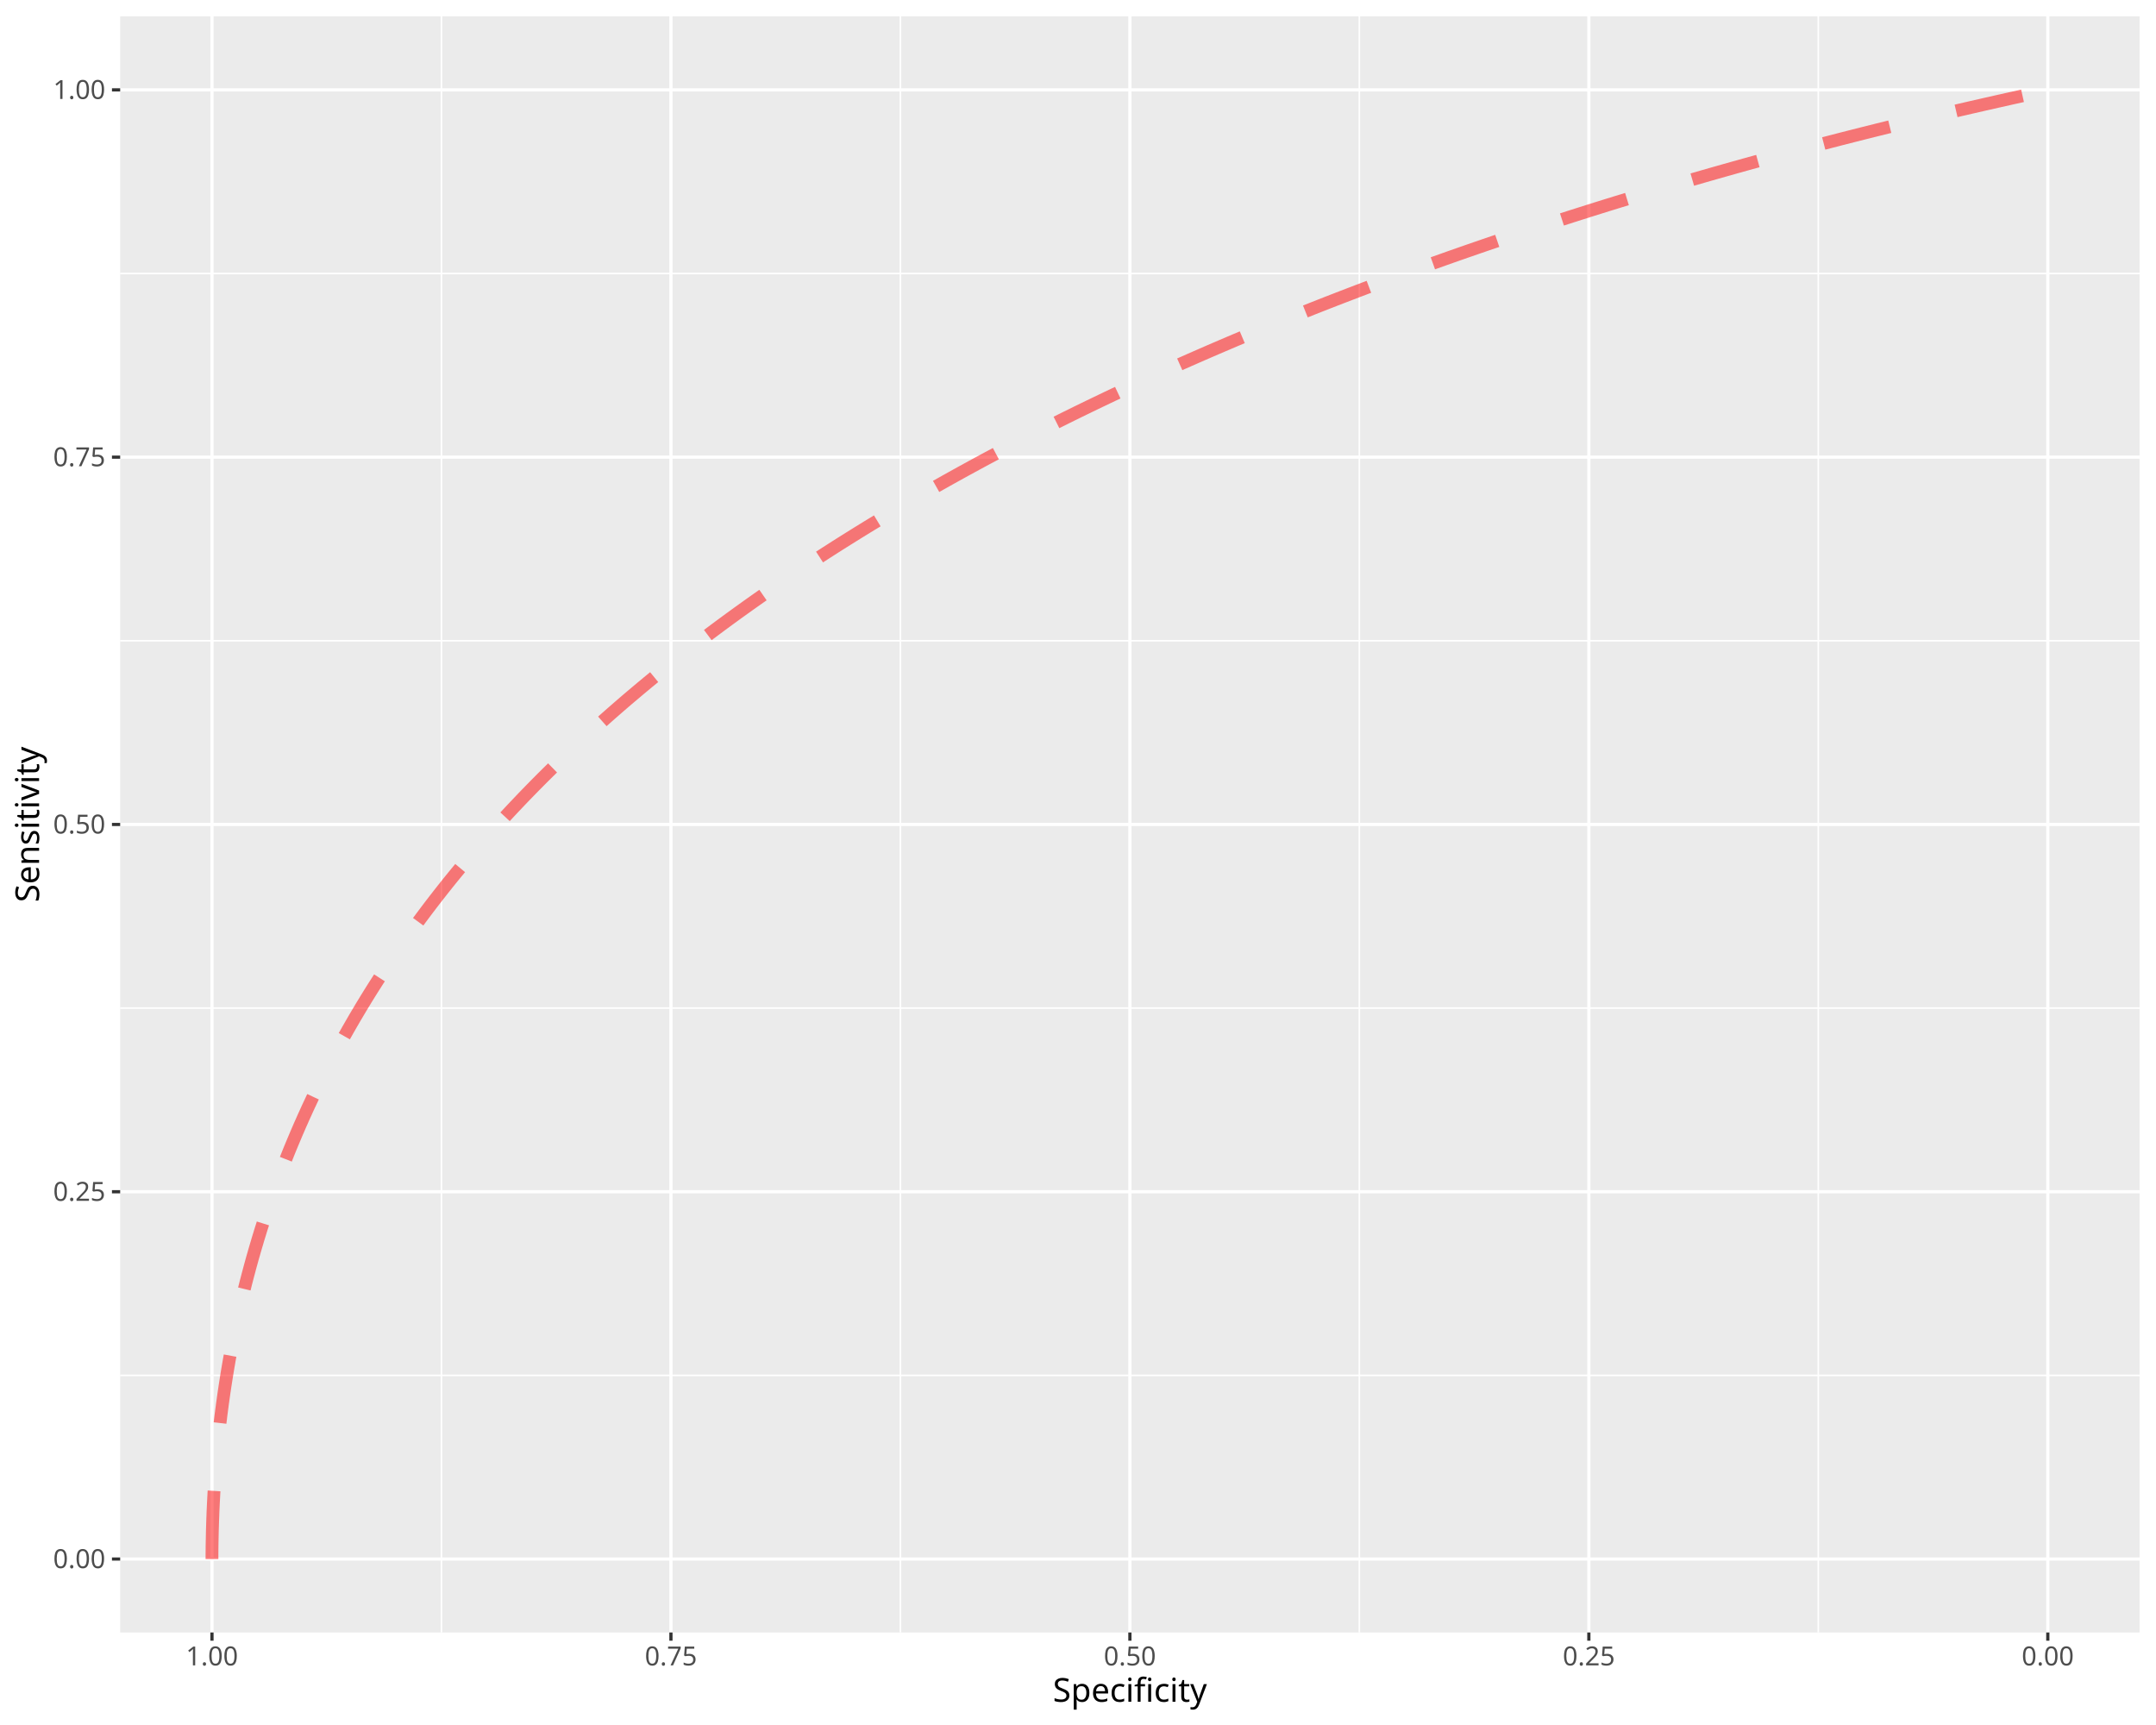
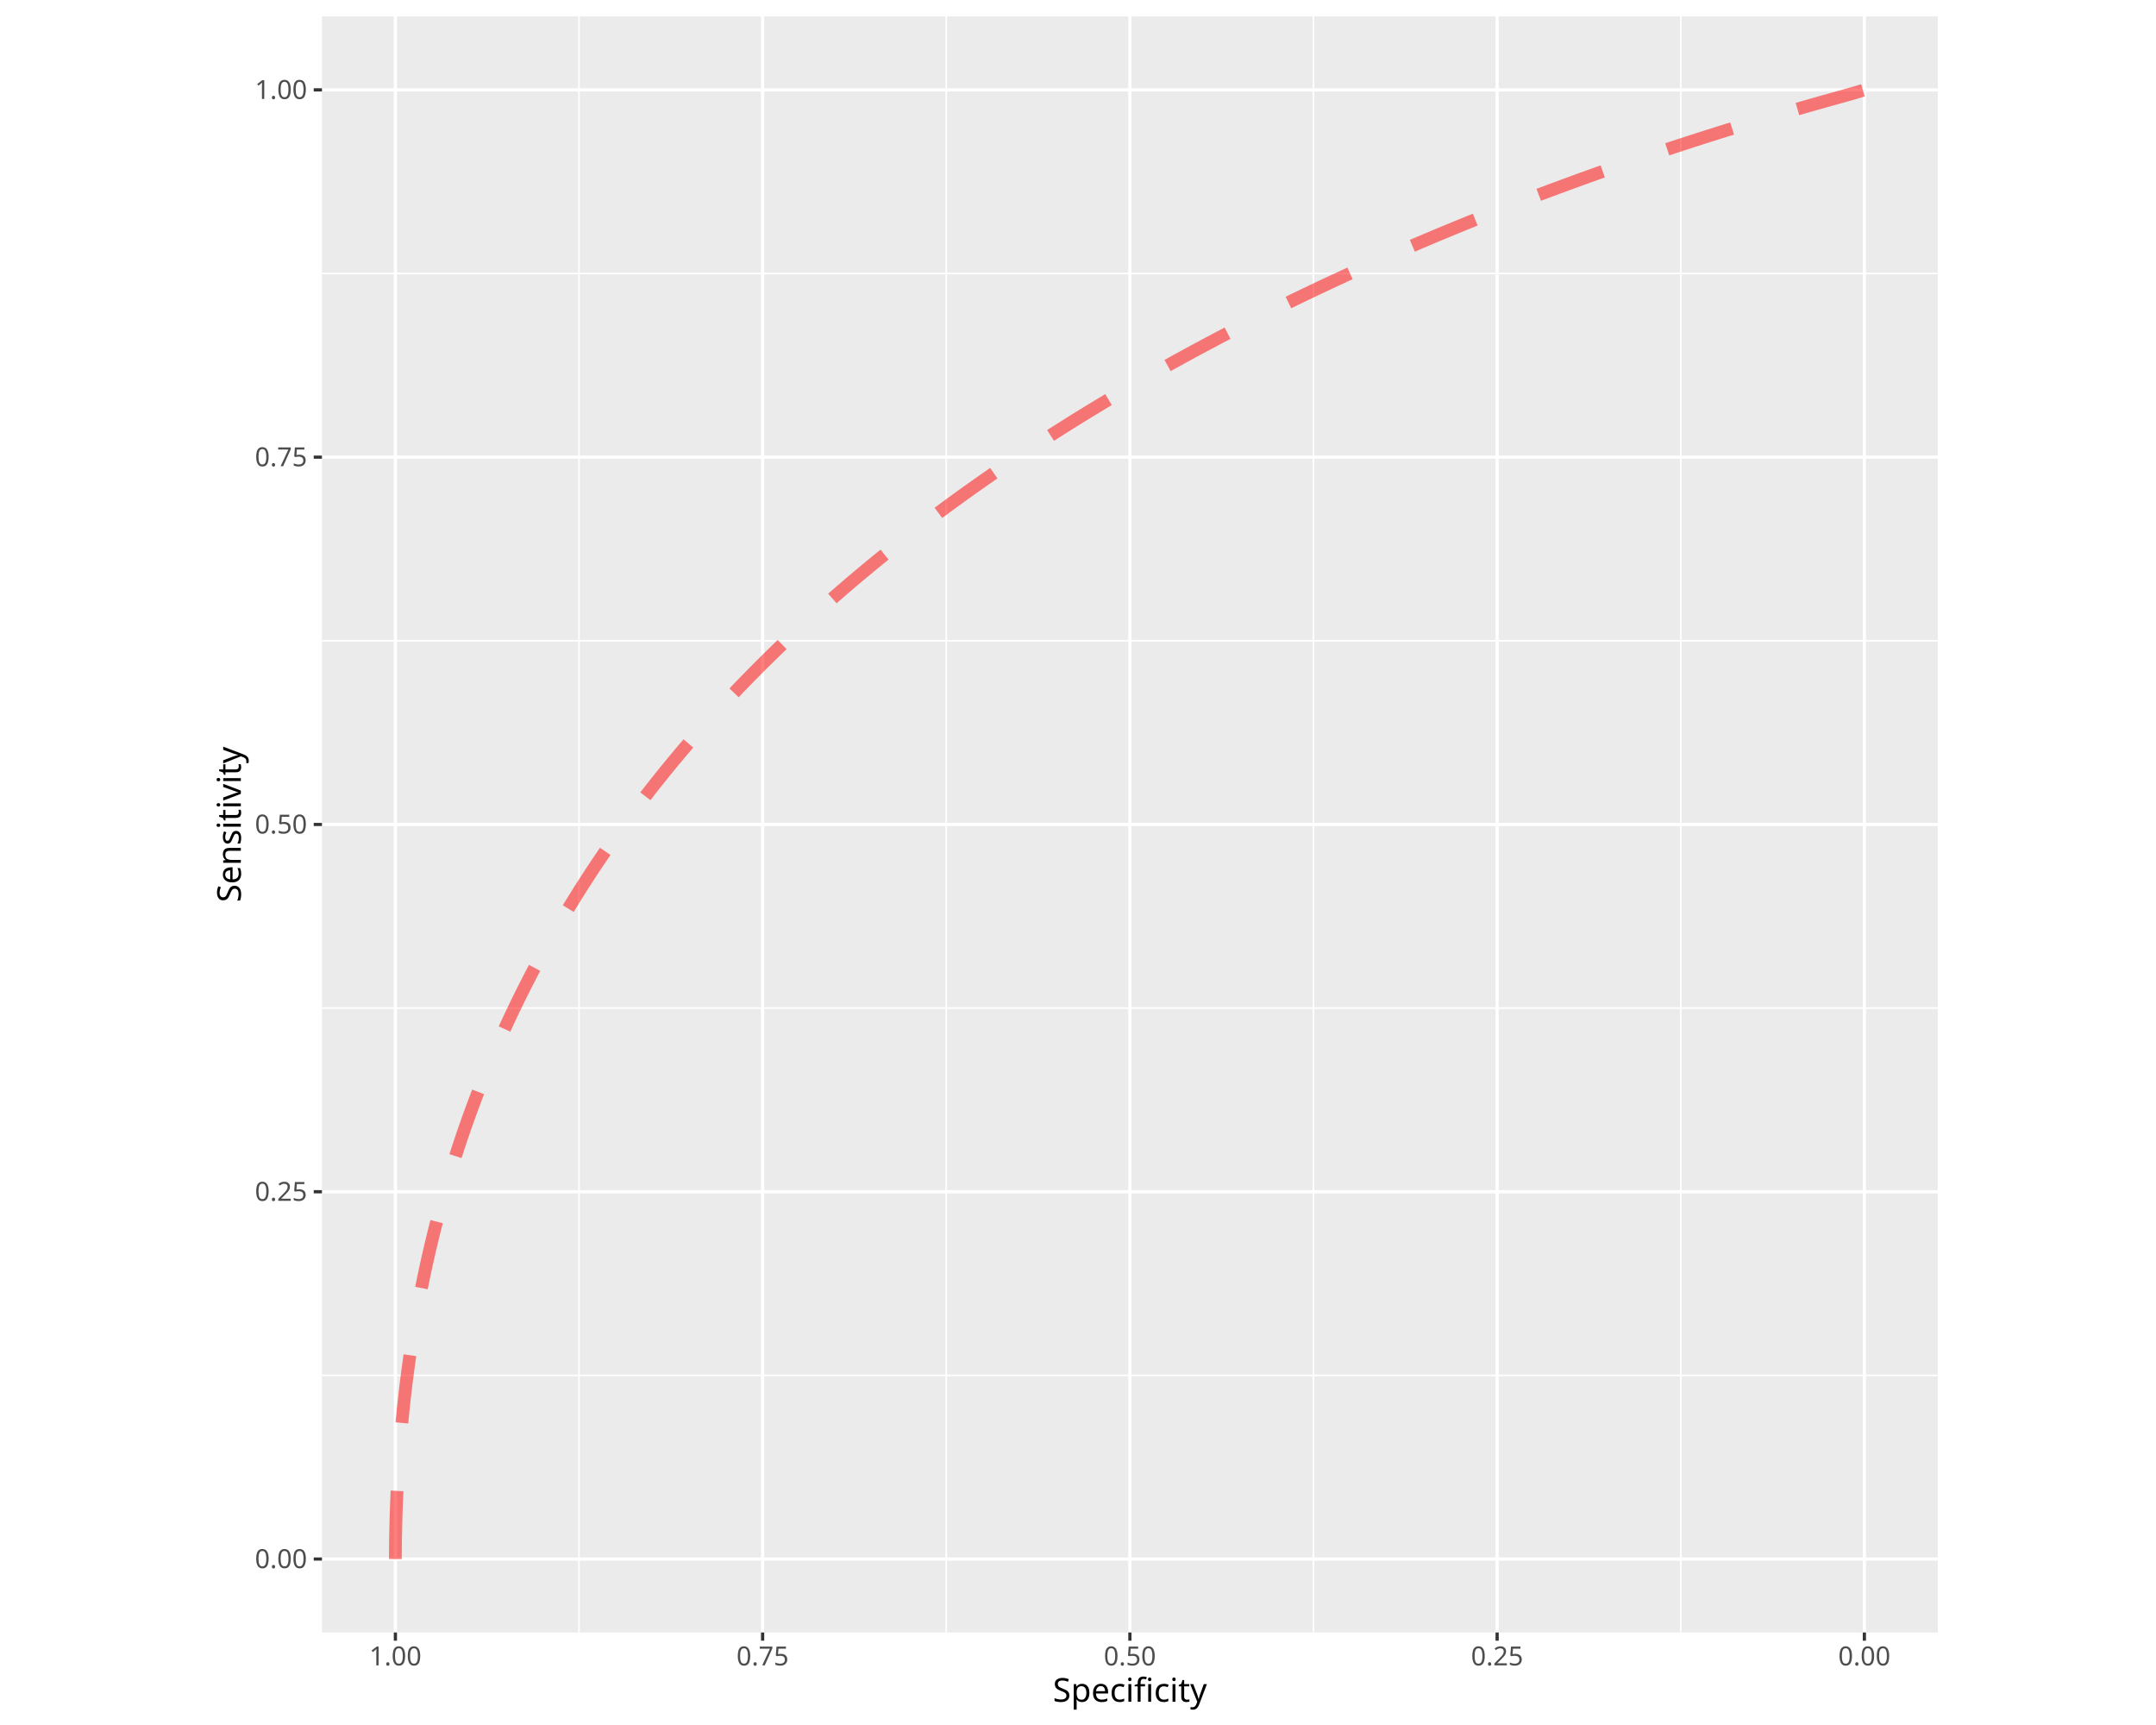
<svg xmlns="http://www.w3.org/2000/svg" class="svglite" data-engine-version="2.0" width="720.00pt" height="576.00pt" viewBox="0 0 720.00 576.00">
  <defs>
    <style type="text/css">
    .svglite line, .svglite polyline, .svglite polygon, .svglite path, .svglite rect, .svglite circle {
      fill: none;
      stroke: #000000;
      stroke-linecap: round;
      stroke-linejoin: round;
      stroke-miterlimit: 10.00;
    }
  </style>
  </defs>
  <rect width="100%" height="100%" style="stroke: none; fill: #FFFFFF;" />
  <defs>
    <clipPath id="cpMC4wMHw3MjAuMDB8MC4wMHw1NzYuMDA=">
      <rect x="0.00" y="0.00" width="720.00" height="576.00" />
    </clipPath>
  </defs>
  <g clip-path="url(#cpMC4wMHw3MjAuMDB8MC4wMHw1NzYuMDA=)">
-     <rect x="0.00" y="0.00" width="720.00" height="576.00" style="stroke-width: 1.07; stroke: #FFFFFF; fill: #FFFFFF;" />
-   </g>
+ </g>
  <defs>
-     <clipPath id="cpNDAuMTN8NzE0LjUyfDUuNDh8NTQ1LjEx">
-       <rect x="40.13" y="5.48" width="674.39" height="539.63" />
+     <clipPath id="cpNjcuMzh8NjUyLjYyfDAuMDB8NTc2LjAw">
+       <rect x="67.38" y="0.00" width="585.25" height="576.00" />
    </clipPath>
  </defs>
-   <g clip-path="url(#cpNDAuMTN8NzE0LjUyfDUuNDh8NTQ1LjEx)">
-     <rect x="40.13" y="5.48" width="674.39" height="539.63" style="stroke-width: 1.07; stroke: none; fill: #EBEBEB;" />
-     <polyline points="40.13,459.26 714.52,459.26 " style="stroke-width: 0.53; stroke: #FFFFFF; stroke-linecap: butt;" />
-     <polyline points="40.13,336.62 714.52,336.62 " style="stroke-width: 0.53; stroke: #FFFFFF; stroke-linecap: butt;" />
-     <polyline points="40.13,213.97 714.52,213.97 " style="stroke-width: 0.53; stroke: #FFFFFF; stroke-linecap: butt;" />
-     <polyline points="40.13,91.33 714.52,91.33 " style="stroke-width: 0.53; stroke: #FFFFFF; stroke-linecap: butt;" />
-     <polyline points="607.23,545.11 607.23,5.48 " style="stroke-width: 0.53; stroke: #FFFFFF; stroke-linecap: butt;" />
-     <polyline points="453.96,545.11 453.96,5.48 " style="stroke-width: 0.53; stroke: #FFFFFF; stroke-linecap: butt;" />
-     <polyline points="300.69,545.11 300.69,5.48 " style="stroke-width: 0.53; stroke: #FFFFFF; stroke-linecap: butt;" />
-     <polyline points="147.42,545.11 147.42,5.48 " style="stroke-width: 0.53; stroke: #FFFFFF; stroke-linecap: butt;" />
-     <polyline points="40.13,520.58 714.52,520.58 " style="stroke-width: 1.07; stroke: #FFFFFF; stroke-linecap: butt;" />
-     <polyline points="40.13,397.94 714.52,397.94 " style="stroke-width: 1.07; stroke: #FFFFFF; stroke-linecap: butt;" />
-     <polyline points="40.13,275.30 714.52,275.30 " style="stroke-width: 1.07; stroke: #FFFFFF; stroke-linecap: butt;" />
-     <polyline points="40.13,152.65 714.52,152.65 " style="stroke-width: 1.07; stroke: #FFFFFF; stroke-linecap: butt;" />
-     <polyline points="40.13,30.01 714.52,30.01 " style="stroke-width: 1.07; stroke: #FFFFFF; stroke-linecap: butt;" />
-     <polyline points="683.87,545.11 683.87,5.48 " style="stroke-width: 1.07; stroke: #FFFFFF; stroke-linecap: butt;" />
-     <polyline points="530.60,545.11 530.60,5.48 " style="stroke-width: 1.07; stroke: #FFFFFF; stroke-linecap: butt;" />
-     <polyline points="377.33,545.11 377.33,5.48 " style="stroke-width: 1.07; stroke: #FFFFFF; stroke-linecap: butt;" />
-     <polyline points="224.06,545.11 224.06,5.48 " style="stroke-width: 1.07; stroke: #FFFFFF; stroke-linecap: butt;" />
-     <polyline points="70.79,545.11 70.79,5.48 " style="stroke-width: 1.07; stroke: #FFFFFF; stroke-linecap: butt;" />
-     <polyline points="70.79,520.58 70.79,520.58 70.79,519.62 70.79,518.66 70.80,517.70 70.81,516.74 70.82,515.78 70.84,514.82 70.86,513.86 70.88,512.90 70.90,511.94 70.92,510.98 70.95,510.02 70.98,509.06 71.01,508.10 71.04,507.14 71.08,506.18 71.11,505.22 71.15,504.26 71.20,503.30 71.24,502.34 71.29,501.38 71.34,500.42 71.39,499.46 71.44,498.50 71.50,497.54 71.56,496.58 71.62,495.62 71.68,494.66 71.75,493.70 71.82,492.74 71.89,491.78 71.96,490.82 72.03,489.86 72.11,488.90 72.19,487.94 72.27,486.98 72.36,486.02 72.44,485.06 72.53,484.10 72.63,483.14 72.72,482.18 72.82,481.22 72.92,480.26 73.02,479.30 73.12,478.34 73.23,477.38 73.34,476.42 73.45,475.46 73.56,474.50 73.68,473.54 73.79,472.58 73.92,471.62 74.04,470.66 74.17,469.70 74.29,468.74 74.43,467.78 74.56,466.82 74.70,465.86 74.83,464.90 74.98,463.94 75.12,462.98 75.27,462.02 75.42,461.06 75.57,460.10 75.72,459.14 75.88,458.18 76.04,457.22 76.20,456.26 76.37,455.30 76.53,454.34 76.70,453.38 76.88,452.42 77.05,451.46 77.23,450.50 77.41,449.54 77.59,448.58 77.78,447.62 77.97,446.66 78.16,445.70 78.36,444.74 78.55,443.78 78.75,442.82 78.96,441.86 79.16,440.90 79.37,439.94 79.58,438.98 79.80,438.02 80.01,437.06 80.23,436.10 80.46,435.14 80.68,434.18 80.91,433.22 81.14,432.26 81.38,431.30 81.61,430.34 81.85,429.38 82.09,428.42 82.34,427.46 82.59,426.50 82.84,425.54 83.10,424.58 83.35,423.62 83.61,422.66 83.88,421.70 84.14,420.74 84.41,419.78 84.69,418.82 84.96,417.86 85.24,416.90 85.52,415.94 85.81,414.98 86.09,414.02 86.38,413.06 86.68,412.10 86.97,411.14 87.27,410.18 87.58,409.22 87.88,408.26 88.19,407.30 88.51,406.34 88.82,405.38 89.14,404.42 89.46,403.46 89.79,402.50 90.12,401.54 90.45,400.58 90.78,399.62 91.12,398.66 91.46,397.70 91.81,396.74 92.16,395.78 92.51,394.82 92.86,393.86 93.22,392.90 93.58,391.94 93.95,390.98 94.31,390.02 94.69,389.06 95.06,388.10 95.44,387.14 95.82,386.18 96.20,385.22 96.59,384.26 96.98,383.30 97.38,382.34 97.78,381.38 98.18,380.42 98.59,379.46 98.99,378.50 99.41,377.54 99.82,376.58 100.24,375.62 100.67,374.66 101.09,373.70 101.52,372.74 101.96,371.78 102.39,370.82 102.83,369.86 103.28,368.90 103.73,367.94 104.18,366.98 104.63,366.02 105.09,365.06 105.56,364.10 106.02,363.14 106.49,362.18 106.97,361.22 107.45,360.26 107.93,359.30 108.41,358.34 108.90,357.38 109.39,356.42 109.89,355.46 110.39,354.50 110.90,353.54 111.40,352.58 111.92,351.62 112.43,350.66 112.95,349.70 113.47,348.74 114.00,347.78 114.53,346.82 115.07,345.86 115.61,344.90 116.15,343.94 116.70,342.98 117.25,342.02 117.81,341.06 118.36,340.10 118.93,339.14 119.50,338.18 120.07,337.22 120.64,336.26 121.22,335.30 121.81,334.34 122.39,333.38 122.99,332.42 123.58,331.46 124.18,330.50 124.79,329.54 125.40,328.58 126.01,327.62 126.63,326.66 127.25,325.70 127.88,324.74 128.51,323.78 129.14,322.82 129.78,321.86 130.42,320.90 131.07,319.94 131.72,318.98 132.38,318.02 133.04,317.06 133.70,316.10 134.37,315.14 135.05,314.18 135.73,313.22 136.41,312.26 137.10,311.30 137.79,310.34 138.49,309.38 139.19,308.42 139.89,307.46 140.60,306.50 141.32,305.54 142.04,304.58 142.76,303.62 143.49,302.66 144.22,301.70 144.96,300.74 145.71,299.78 146.45,298.82 147.21,297.86 147.96,296.90 148.73,295.94 149.49,294.98 150.26,294.02 151.04,293.06 151.82,292.10 152.61,291.14 153.40,290.18 154.20,289.22 155.00,288.26 155.80,287.30 156.62,286.34 157.43,285.38 158.25,284.42 159.08,283.46 159.91,282.50 160.75,281.54 161.59,280.58 162.44,279.62 163.29,278.66 164.14,277.70 165.01,276.74 165.87,275.78 166.75,274.82 167.63,273.86 168.51,272.90 169.40,271.94 170.29,270.98 171.19,270.02 172.10,269.06 173.01,268.10 173.92,267.14 174.84,266.18 175.77,265.22 176.70,264.26 177.64,263.30 178.58,262.34 179.53,261.38 180.48,260.42 181.44,259.46 182.41,258.50 183.38,257.54 184.36,256.58 185.34,255.62 186.33,254.66 187.32,253.70 188.32,252.74 189.33,251.78 190.34,250.82 191.36,249.86 192.38,248.90 193.41,247.94 194.44,246.98 195.49,246.02 196.53,245.06 197.59,244.09 198.64,243.13 199.71,242.17 200.78,241.21 201.86,240.25 202.94,239.29 204.03,238.33 205.13,237.37 206.23,236.41 207.34,235.45 208.45,234.49 209.57,233.53 210.70,232.57 211.84,231.61 212.98,230.65 214.12,229.69 215.28,228.73 216.43,227.77 217.60,226.81 218.77,225.85 219.95,224.89 221.14,223.93 222.33,222.97 223.53,222.01 224.74,221.05 225.95,220.09 227.17,219.13 228.40,218.17 229.63,217.21 230.87,216.25 232.12,215.29 233.37,214.33 234.63,213.37 235.90,212.41 237.18,211.45 238.46,210.49 239.75,209.53 241.04,208.57 242.35,207.61 243.66,206.65 244.98,205.69 246.30,204.73 247.64,203.77 248.98,202.81 250.32,201.85 251.68,200.89 253.04,199.93 254.41,198.97 255.79,198.01 257.18,197.05 258.57,196.09 259.97,195.13 261.38,194.17 262.79,193.21 264.22,192.25 265.65,191.29 267.09,190.33 268.54,189.37 270.00,188.41 271.46,187.45 272.93,186.49 274.41,185.53 275.90,184.57 277.40,183.61 278.90,182.65 280.41,181.69 281.94,180.73 283.47,179.77 285.01,178.81 286.55,177.85 288.11,176.89 289.67,175.93 291.24,174.97 292.83,174.01 294.42,173.05 296.02,172.09 297.62,171.13 299.24,170.17 300.87,169.21 302.50,168.25 304.14,167.29 305.80,166.33 307.46,165.37 309.13,164.41 310.81,163.45 312.50,162.49 314.20,161.53 315.91,160.57 317.63,159.61 319.36,158.65 321.10,157.69 322.84,156.73 324.60,155.77 326.37,154.81 328.14,153.85 329.93,152.89 331.73,151.93 333.53,150.97 335.35,150.01 337.18,149.05 339.02,148.09 340.87,147.13 342.72,146.17 344.59,145.21 346.47,144.25 348.36,143.29 350.26,142.33 352.18,141.37 354.10,140.41 356.03,139.45 357.98,138.49 359.93,137.53 361.90,136.57 363.88,135.61 365.87,134.65 367.87,133.69 369.88,132.73 371.90,131.77 373.94,130.81 375.99,129.85 378.05,128.89 380.12,127.93 382.20,126.97 384.30,126.01 386.41,125.05 388.53,124.09 390.66,123.13 392.80,122.17 394.96,121.21 397.13,120.25 399.32,119.29 401.51,118.33 403.72,117.37 405.94,116.41 408.18,115.45 410.43,114.49 412.69,113.53 414.97,112.57 417.26,111.61 419.56,110.65 421.88,109.69 424.21,108.73 426.56,107.77 428.92,106.81 431.30,105.85 433.69,104.89 436.09,103.93 438.51,102.97 440.94,102.01 443.39,101.05 445.86,100.09 448.34,99.13 450.84,98.17 453.35,97.21 455.88,96.25 458.42,95.29 460.98,94.33 463.56,93.37 466.15,92.41 468.76,91.45 471.39,90.49 474.04,89.53 476.70,88.57 479.38,87.61 482.08,86.65 484.79,85.69 487.52,84.73 490.28,83.77 493.05,82.81 495.84,81.85 498.65,80.89 501.47,79.93 504.32,78.97 507.19,78.01 510.08,77.05 512.98,76.09 515.91,75.13 518.86,74.17 521.83,73.21 524.82,72.25 527.84,71.29 530.87,70.33 533.93,69.37 537.01,68.41 540.12,67.45 543.25,66.49 546.40,65.53 549.57,64.57 552.77,63.61 556.00,62.65 559.25,61.69 562.52,60.73 565.83,59.77 569.16,58.81 572.51,57.85 575.90,56.89 579.31,55.93 582.75,54.97 586.22,54.01 589.72,53.05 593.25,52.09 596.81,51.13 600.41,50.17 604.03,49.21 607.69,48.25 611.39,47.29 615.12,46.33 618.88,45.37 622.68,44.41 626.52,43.45 630.39,42.49 634.31,41.53 638.26,40.57 642.26,39.61 646.30,38.65 650.38,37.69 654.50,36.73 658.66,35.77 662.87,34.81 667.12,33.85 671.39,32.89 675.69,31.93 679.95,30.97 683.87,30.01 683.87,30.01 " style="stroke-width: 4.27; stroke: #FF0000; stroke-opacity: 0.50; stroke-dasharray: 22.76,22.76; stroke-linecap: butt;" />
+   <g clip-path="url(#cpNjcuMzh8NjUyLjYyfDAuMDB8NTc2LjAw)">
+     <rect x="67.38" y="0.00" width="585.25" height="576.00" style="stroke-width: 1.07; stroke: #FFFFFF; fill: #FFFFFF;" />
  </g>
  <g clip-path="url(#cpMC4wMHw3MjAuMDB8MC4wMHw1NzYuMDA=)">
-     <text x="35.20" y="523.61" text-anchor="end" style="font-size: 8.80px; fill: #4D4D4D; font-family: sans;" textLength="17.13px" lengthAdjust="spacingAndGlyphs">0.00</text>
-     <text x="35.20" y="400.97" text-anchor="end" style="font-size: 8.80px; fill: #4D4D4D; font-family: sans;" textLength="17.13px" lengthAdjust="spacingAndGlyphs">0.25</text>
-     <text x="35.20" y="278.32" text-anchor="end" style="font-size: 8.80px; fill: #4D4D4D; font-family: sans;" textLength="17.13px" lengthAdjust="spacingAndGlyphs">0.50</text>
-     <text x="35.20" y="155.68" text-anchor="end" style="font-size: 8.80px; fill: #4D4D4D; font-family: sans;" textLength="17.13px" lengthAdjust="spacingAndGlyphs">0.75</text>
-     <text x="35.20" y="33.04" text-anchor="end" style="font-size: 8.80px; fill: #4D4D4D; font-family: sans;" textLength="17.13px" lengthAdjust="spacingAndGlyphs">1.00</text>
-     <polyline points="37.39,520.58 40.13,520.58 " style="stroke-width: 1.07; stroke: #333333; stroke-linecap: butt;" />
-     <polyline points="37.39,397.94 40.13,397.94 " style="stroke-width: 1.07; stroke: #333333; stroke-linecap: butt;" />
-     <polyline points="37.39,275.30 40.13,275.30 " style="stroke-width: 1.07; stroke: #333333; stroke-linecap: butt;" />
-     <polyline points="37.39,152.65 40.13,152.65 " style="stroke-width: 1.07; stroke: #333333; stroke-linecap: butt;" />
-     <polyline points="37.39,30.01 40.13,30.01 " style="stroke-width: 1.07; stroke: #333333; stroke-linecap: butt;" />
-     <polyline points="683.87,547.85 683.87,545.11 " style="stroke-width: 1.07; stroke: #333333; stroke-linecap: butt;" />
-     <polyline points="530.60,547.85 530.60,545.11 " style="stroke-width: 1.07; stroke: #333333; stroke-linecap: butt;" />
+ </g>
+   <defs>
+     <clipPath id="cpMTA3LjUxfDY0Ny4xNHw1LjQ4fDU0NS4xMQ==">
+       <rect x="107.51" y="5.48" width="539.63" height="539.63" />
+     </clipPath>
+   </defs>
+   <g clip-path="url(#cpMTA3LjUxfDY0Ny4xNHw1LjQ4fDU0NS4xMQ==)">
+     <rect x="107.51" y="5.48" width="539.63" height="539.63" style="stroke-width: 1.07; stroke: none; fill: #EBEBEB;" />
+     <polyline points="107.51,459.26 647.14,459.26 " style="stroke-width: 0.53; stroke: #FFFFFF; stroke-linecap: butt;" />
+     <polyline points="107.51,336.62 647.14,336.62 " style="stroke-width: 0.53; stroke: #FFFFFF; stroke-linecap: butt;" />
+     <polyline points="107.51,213.97 647.14,213.97 " style="stroke-width: 0.53; stroke: #FFFFFF; stroke-linecap: butt;" />
+     <polyline points="107.51,91.33 647.14,91.33 " style="stroke-width: 0.53; stroke: #FFFFFF; stroke-linecap: butt;" />
+     <polyline points="561.29,545.11 561.29,5.48 " style="stroke-width: 0.53; stroke: #FFFFFF; stroke-linecap: butt;" />
+     <polyline points="438.65,545.11 438.65,5.48 " style="stroke-width: 0.53; stroke: #FFFFFF; stroke-linecap: butt;" />
+     <polyline points="316.00,545.11 316.00,5.48 " style="stroke-width: 0.53; stroke: #FFFFFF; stroke-linecap: butt;" />
+     <polyline points="193.36,545.11 193.36,5.48 " style="stroke-width: 0.53; stroke: #FFFFFF; stroke-linecap: butt;" />
+     <polyline points="107.51,520.58 647.14,520.58 " style="stroke-width: 1.07; stroke: #FFFFFF; stroke-linecap: butt;" />
+     <polyline points="107.51,397.94 647.14,397.94 " style="stroke-width: 1.07; stroke: #FFFFFF; stroke-linecap: butt;" />
+     <polyline points="107.51,275.30 647.14,275.30 " style="stroke-width: 1.07; stroke: #FFFFFF; stroke-linecap: butt;" />
+     <polyline points="107.51,152.65 647.14,152.65 " style="stroke-width: 1.07; stroke: #FFFFFF; stroke-linecap: butt;" />
+     <polyline points="107.51,30.01 647.14,30.01 " style="stroke-width: 1.07; stroke: #FFFFFF; stroke-linecap: butt;" />
+     <polyline points="622.61,545.11 622.61,5.48 " style="stroke-width: 1.07; stroke: #FFFFFF; stroke-linecap: butt;" />
+     <polyline points="499.97,545.11 499.97,5.48 " style="stroke-width: 1.07; stroke: #FFFFFF; stroke-linecap: butt;" />
+     <polyline points="377.33,545.11 377.33,5.48 " style="stroke-width: 1.07; stroke: #FFFFFF; stroke-linecap: butt;" />
+     <polyline points="254.68,545.11 254.68,5.48 " style="stroke-width: 1.07; stroke: #FFFFFF; stroke-linecap: butt;" />
+     <polyline points="132.04,545.11 132.04,5.48 " style="stroke-width: 1.07; stroke: #FFFFFF; stroke-linecap: butt;" />
+     <polyline points="132.04,520.58 132.04,520.58 132.04,519.62 132.04,518.66 132.05,517.70 132.06,516.74 132.07,515.78 132.08,514.82 132.09,513.86 132.11,512.90 132.13,511.94 132.15,510.98 132.17,510.02 132.19,509.06 132.22,508.10 132.24,507.14 132.27,506.18 132.30,505.22 132.33,504.26 132.37,503.30 132.40,502.34 132.44,501.38 132.48,500.42 132.52,499.46 132.56,498.50 132.61,497.54 132.66,496.58 132.71,495.62 132.76,494.66 132.81,493.70 132.86,492.74 132.92,491.78 132.98,490.82 133.04,489.86 133.10,488.90 133.16,487.94 133.23,486.98 133.30,486.02 133.37,485.06 133.44,484.10 133.51,483.14 133.59,482.18 133.66,481.22 133.74,480.26 133.82,479.30 133.91,478.34 133.99,477.38 134.08,476.42 134.17,475.46 134.26,474.50 134.35,473.54 134.45,472.58 134.54,471.62 134.64,470.66 134.74,469.70 134.85,468.74 134.95,467.78 135.06,466.82 135.17,465.86 135.28,464.90 135.39,463.94 135.51,462.98 135.62,462.02 135.74,461.06 135.86,460.10 135.99,459.14 136.11,458.18 136.24,457.22 136.37,456.26 136.50,455.30 136.64,454.34 136.77,453.38 136.91,452.42 137.05,451.46 137.19,450.50 137.34,449.54 137.49,448.58 137.64,447.62 137.79,446.66 137.94,445.70 138.10,444.74 138.25,443.78 138.41,442.82 138.58,441.86 138.74,440.90 138.91,439.94 139.08,438.98 139.25,438.02 139.42,437.06 139.60,436.10 139.78,435.14 139.96,434.18 140.14,433.22 140.32,432.26 140.51,431.30 140.70,430.34 140.89,429.38 141.09,428.42 141.28,427.46 141.48,426.50 141.68,425.54 141.89,424.58 142.09,423.62 142.30,422.66 142.51,421.70 142.73,420.74 142.94,419.78 143.16,418.82 143.38,417.86 143.60,416.90 143.83,415.94 144.06,414.98 144.29,414.02 144.52,413.06 144.75,412.10 144.99,411.14 145.23,410.18 145.47,409.22 145.72,408.26 145.97,407.30 146.22,406.34 146.47,405.38 146.73,404.42 146.98,403.46 147.24,402.50 147.51,401.54 147.77,400.58 148.04,399.62 148.31,398.66 148.58,397.70 148.86,396.74 149.14,395.78 149.42,394.82 149.70,393.86 149.99,392.90 150.28,391.94 150.57,390.98 150.86,390.02 151.16,389.06 151.46,388.10 151.76,387.14 152.07,386.18 152.38,385.22 152.69,384.26 153.00,383.30 153.32,382.34 153.64,381.38 153.96,380.42 154.28,379.46 154.61,378.50 154.94,377.54 155.27,376.58 155.61,375.62 155.95,374.66 156.29,373.70 156.63,372.74 156.98,371.78 157.33,370.82 157.68,369.86 158.04,368.90 158.40,367.94 158.76,366.98 159.12,366.02 159.49,365.06 159.86,364.10 160.23,363.14 160.61,362.18 160.99,361.22 161.37,360.26 161.76,359.30 162.15,358.34 162.54,357.38 162.93,356.42 163.33,355.46 163.73,354.50 164.13,353.54 164.54,352.58 164.95,351.62 165.36,350.66 165.78,349.70 166.20,348.74 166.62,347.78 167.04,346.82 167.47,345.86 167.90,344.90 168.34,343.94 168.78,342.98 169.22,342.02 169.66,341.06 170.11,340.10 170.56,339.14 171.01,338.18 171.47,337.22 171.93,336.26 172.40,335.30 172.86,334.34 173.33,333.38 173.81,332.42 174.29,331.46 174.77,330.50 175.25,329.54 175.74,328.58 176.23,327.62 176.72,326.66 177.22,325.70 177.72,324.74 178.22,323.78 178.73,322.82 179.24,321.86 179.76,320.90 180.28,319.94 180.80,318.98 181.32,318.02 181.85,317.06 182.38,316.10 182.92,315.14 183.46,314.18 184.00,313.22 184.55,312.26 185.10,311.30 185.65,310.34 186.21,309.38 186.77,308.42 187.34,307.46 187.90,306.50 188.48,305.54 189.05,304.58 189.63,303.62 190.22,302.66 190.80,301.70 191.39,300.74 191.99,299.78 192.59,298.82 193.19,297.86 193.79,296.90 194.40,295.94 195.02,294.98 195.64,294.02 196.26,293.06 196.88,292.10 197.51,291.14 198.14,290.18 198.78,289.22 199.42,288.26 200.07,287.30 200.72,286.34 201.37,285.38 202.03,284.42 202.69,283.46 203.35,282.50 204.02,281.54 204.70,280.58 205.37,279.62 206.06,278.66 206.74,277.70 207.43,276.74 208.13,275.78 208.83,274.82 209.53,273.86 210.23,272.90 210.95,271.94 211.66,270.98 212.38,270.02 213.10,269.06 213.83,268.10 214.57,267.14 215.30,266.18 216.04,265.22 216.79,264.26 217.54,263.30 218.29,262.34 219.05,261.38 219.82,260.42 220.59,259.46 221.36,258.50 222.13,257.54 222.92,256.58 223.70,255.62 224.49,254.66 225.29,253.70 226.09,252.74 226.89,251.78 227.70,250.82 228.52,249.86 229.34,248.90 230.16,247.94 230.99,246.98 231.82,246.02 232.66,245.06 233.50,244.09 234.35,243.13 235.20,242.17 236.06,241.21 236.92,240.25 237.79,239.29 238.66,238.33 239.54,237.37 240.42,236.41 241.30,235.45 242.20,234.49 243.09,233.53 244.00,232.57 244.90,231.61 245.82,230.65 246.73,229.69 247.66,228.73 248.58,227.77 249.52,226.81 250.46,225.85 251.40,224.89 252.35,223.93 253.30,222.97 254.26,222.01 255.23,221.05 256.20,220.09 257.17,219.13 258.16,218.17 259.14,217.21 260.13,216.25 261.13,215.29 262.14,214.33 263.15,213.37 264.16,212.41 265.18,211.45 266.21,210.49 267.24,209.53 268.28,208.57 269.32,207.61 270.37,206.65 271.42,205.69 272.48,204.73 273.55,203.77 274.62,202.81 275.70,201.85 276.79,200.89 277.88,199.93 278.97,198.97 280.08,198.01 281.18,197.05 282.30,196.09 283.42,195.13 284.55,194.17 285.68,193.21 286.82,192.25 287.97,191.29 289.12,190.33 290.28,189.37 291.44,188.41 292.61,187.45 293.79,186.49 294.98,185.53 296.17,184.57 297.36,183.61 298.57,182.65 299.78,181.69 301.00,180.73 302.22,179.77 303.45,178.81 304.69,177.85 305.94,176.89 307.19,175.93 308.45,174.97 309.71,174.01 310.98,173.05 312.26,172.09 313.55,171.13 314.84,170.17 316.14,169.21 317.45,168.25 318.77,167.29 320.09,166.33 321.42,165.37 322.76,164.41 324.10,163.45 325.46,162.49 326.82,161.53 328.18,160.57 329.56,159.61 330.94,158.65 332.33,157.69 333.73,156.73 335.14,155.77 336.55,154.81 337.97,153.85 339.40,152.89 340.84,151.93 342.29,150.97 343.74,150.01 345.20,149.05 346.67,148.09 348.15,147.13 349.64,146.17 351.13,145.21 352.64,144.25 354.15,143.29 355.67,142.33 357.20,141.37 358.74,140.41 360.29,139.45 361.84,138.49 363.41,137.53 364.98,136.57 366.56,135.61 368.16,134.65 369.76,133.69 371.37,132.73 372.99,131.77 374.62,130.81 376.26,129.85 377.90,128.89 379.56,127.93 381.23,126.97 382.91,126.01 384.59,125.05 386.29,124.09 388.00,123.13 389.71,122.17 391.44,121.21 393.18,120.25 394.92,119.29 396.68,118.33 398.45,117.37 400.23,116.41 402.02,115.45 403.82,114.49 405.63,113.53 407.45,112.57 409.28,111.61 411.12,110.65 412.98,109.69 414.84,108.73 416.72,107.77 418.61,106.81 420.51,105.85 422.42,104.89 424.35,103.93 426.28,102.97 428.23,102.01 430.19,101.05 432.17,100.09 434.15,99.13 436.15,98.17 438.16,97.21 440.18,96.25 442.22,95.29 444.27,94.33 446.33,93.37 448.40,92.41 450.49,91.45 452.60,90.49 454.71,89.53 456.84,88.57 458.99,87.61 461.14,86.65 463.32,85.69 465.51,84.73 467.71,83.77 469.92,82.81 472.16,81.85 474.40,80.89 476.67,79.93 478.95,78.97 481.24,78.01 483.55,77.05 485.88,76.09 488.22,75.13 490.58,74.17 492.96,73.21 495.35,72.25 497.76,71.29 500.19,70.33 502.64,69.37 505.11,68.41 507.59,67.45 510.09,66.49 512.61,65.53 515.15,64.57 517.71,63.61 520.30,62.65 522.90,61.69 525.52,60.73 528.16,59.77 530.82,58.81 533.51,57.85 536.22,56.89 538.95,55.93 541.70,54.97 544.48,54.01 547.28,53.05 550.11,52.09 552.96,51.13 555.83,50.17 558.73,49.21 561.66,48.25 564.62,47.29 567.60,46.33 570.61,45.37 573.65,44.41 576.72,43.45 579.83,42.49 582.96,41.53 586.12,40.57 589.32,39.61 592.55,38.65 595.82,37.69 599.12,36.73 602.45,35.77 605.81,34.81 609.21,33.85 612.63,32.89 616.07,31.93 619.48,30.97 622.61,30.01 622.61,30.01 " style="stroke-width: 4.27; stroke: #FF0000; stroke-opacity: 0.50; stroke-dasharray: 22.76,22.76; stroke-linecap: butt;" />
+   </g>
+   <g clip-path="url(#cpMC4wMHw3MjAuMDB8MC4wMHw1NzYuMDA=)">
+     <text x="102.58" y="523.61" text-anchor="end" style="font-size: 8.80px; fill: #4D4D4D; font-family: sans;" textLength="17.13px" lengthAdjust="spacingAndGlyphs">0.00</text>
+     <text x="102.58" y="400.97" text-anchor="end" style="font-size: 8.80px; fill: #4D4D4D; font-family: sans;" textLength="17.13px" lengthAdjust="spacingAndGlyphs">0.25</text>
+     <text x="102.58" y="278.32" text-anchor="end" style="font-size: 8.80px; fill: #4D4D4D; font-family: sans;" textLength="17.13px" lengthAdjust="spacingAndGlyphs">0.50</text>
+     <text x="102.58" y="155.68" text-anchor="end" style="font-size: 8.80px; fill: #4D4D4D; font-family: sans;" textLength="17.13px" lengthAdjust="spacingAndGlyphs">0.75</text>
+     <text x="102.58" y="33.04" text-anchor="end" style="font-size: 8.80px; fill: #4D4D4D; font-family: sans;" textLength="17.13px" lengthAdjust="spacingAndGlyphs">1.00</text>
+     <polyline points="104.77,520.58 107.51,520.58 " style="stroke-width: 1.07; stroke: #333333; stroke-linecap: butt;" />
+     <polyline points="104.77,397.94 107.51,397.94 " style="stroke-width: 1.07; stroke: #333333; stroke-linecap: butt;" />
+     <polyline points="104.77,275.30 107.51,275.30 " style="stroke-width: 1.07; stroke: #333333; stroke-linecap: butt;" />
+     <polyline points="104.77,152.65 107.51,152.65 " style="stroke-width: 1.07; stroke: #333333; stroke-linecap: butt;" />
+     <polyline points="104.77,30.01 107.51,30.01 " style="stroke-width: 1.07; stroke: #333333; stroke-linecap: butt;" />
+     <polyline points="622.61,547.85 622.61,545.11 " style="stroke-width: 1.07; stroke: #333333; stroke-linecap: butt;" />
+     <polyline points="499.97,547.85 499.97,545.11 " style="stroke-width: 1.07; stroke: #333333; stroke-linecap: butt;" />
    <polyline points="377.33,547.85 377.33,545.11 " style="stroke-width: 1.07; stroke: #333333; stroke-linecap: butt;" />
-     <polyline points="224.06,547.85 224.06,545.11 " style="stroke-width: 1.07; stroke: #333333; stroke-linecap: butt;" />
-     <polyline points="70.79,547.85 70.79,545.11 " style="stroke-width: 1.07; stroke: #333333; stroke-linecap: butt;" />
-     <text x="683.87" y="556.10" text-anchor="middle" style="font-size: 8.80px; fill: #4D4D4D; font-family: sans;" textLength="17.13px" lengthAdjust="spacingAndGlyphs">0.00</text>
-     <text x="530.60" y="556.10" text-anchor="middle" style="font-size: 8.80px; fill: #4D4D4D; font-family: sans;" textLength="17.13px" lengthAdjust="spacingAndGlyphs">0.25</text>
+     <polyline points="254.68,547.85 254.68,545.11 " style="stroke-width: 1.07; stroke: #333333; stroke-linecap: butt;" />
+     <polyline points="132.04,547.85 132.04,545.11 " style="stroke-width: 1.07; stroke: #333333; stroke-linecap: butt;" />
+     <text x="622.61" y="556.10" text-anchor="middle" style="font-size: 8.80px; fill: #4D4D4D; font-family: sans;" textLength="17.13px" lengthAdjust="spacingAndGlyphs">0.00</text>
+     <text x="499.97" y="556.10" text-anchor="middle" style="font-size: 8.80px; fill: #4D4D4D; font-family: sans;" textLength="17.13px" lengthAdjust="spacingAndGlyphs">0.25</text>
    <text x="377.33" y="556.10" text-anchor="middle" style="font-size: 8.80px; fill: #4D4D4D; font-family: sans;" textLength="17.13px" lengthAdjust="spacingAndGlyphs">0.50</text>
-     <text x="224.06" y="556.10" text-anchor="middle" style="font-size: 8.80px; fill: #4D4D4D; font-family: sans;" textLength="17.13px" lengthAdjust="spacingAndGlyphs">0.75</text>
-     <text x="70.79" y="556.10" text-anchor="middle" style="font-size: 8.80px; fill: #4D4D4D; font-family: sans;" textLength="17.13px" lengthAdjust="spacingAndGlyphs">1.00</text>
+     <text x="254.68" y="556.10" text-anchor="middle" style="font-size: 8.80px; fill: #4D4D4D; font-family: sans;" textLength="17.13px" lengthAdjust="spacingAndGlyphs">0.75</text>
+     <text x="132.04" y="556.10" text-anchor="middle" style="font-size: 8.80px; fill: #4D4D4D; font-family: sans;" textLength="17.13px" lengthAdjust="spacingAndGlyphs">1.00</text>
    <text x="377.33" y="568.24" text-anchor="middle" style="font-size: 11.00px; font-family: sans;" textLength="49.53px" lengthAdjust="spacingAndGlyphs">Specificity</text>
-     <text transform="translate(13.05,275.30) rotate(-90)" text-anchor="middle" style="font-size: 11.00px; font-family: sans;" textLength="49.53px" lengthAdjust="spacingAndGlyphs">Sensitivity</text>
+     <text transform="translate(80.43,275.30) rotate(-90)" text-anchor="middle" style="font-size: 11.00px; font-family: sans;" textLength="49.53px" lengthAdjust="spacingAndGlyphs">Sensitivity</text>
  </g>
</svg>
